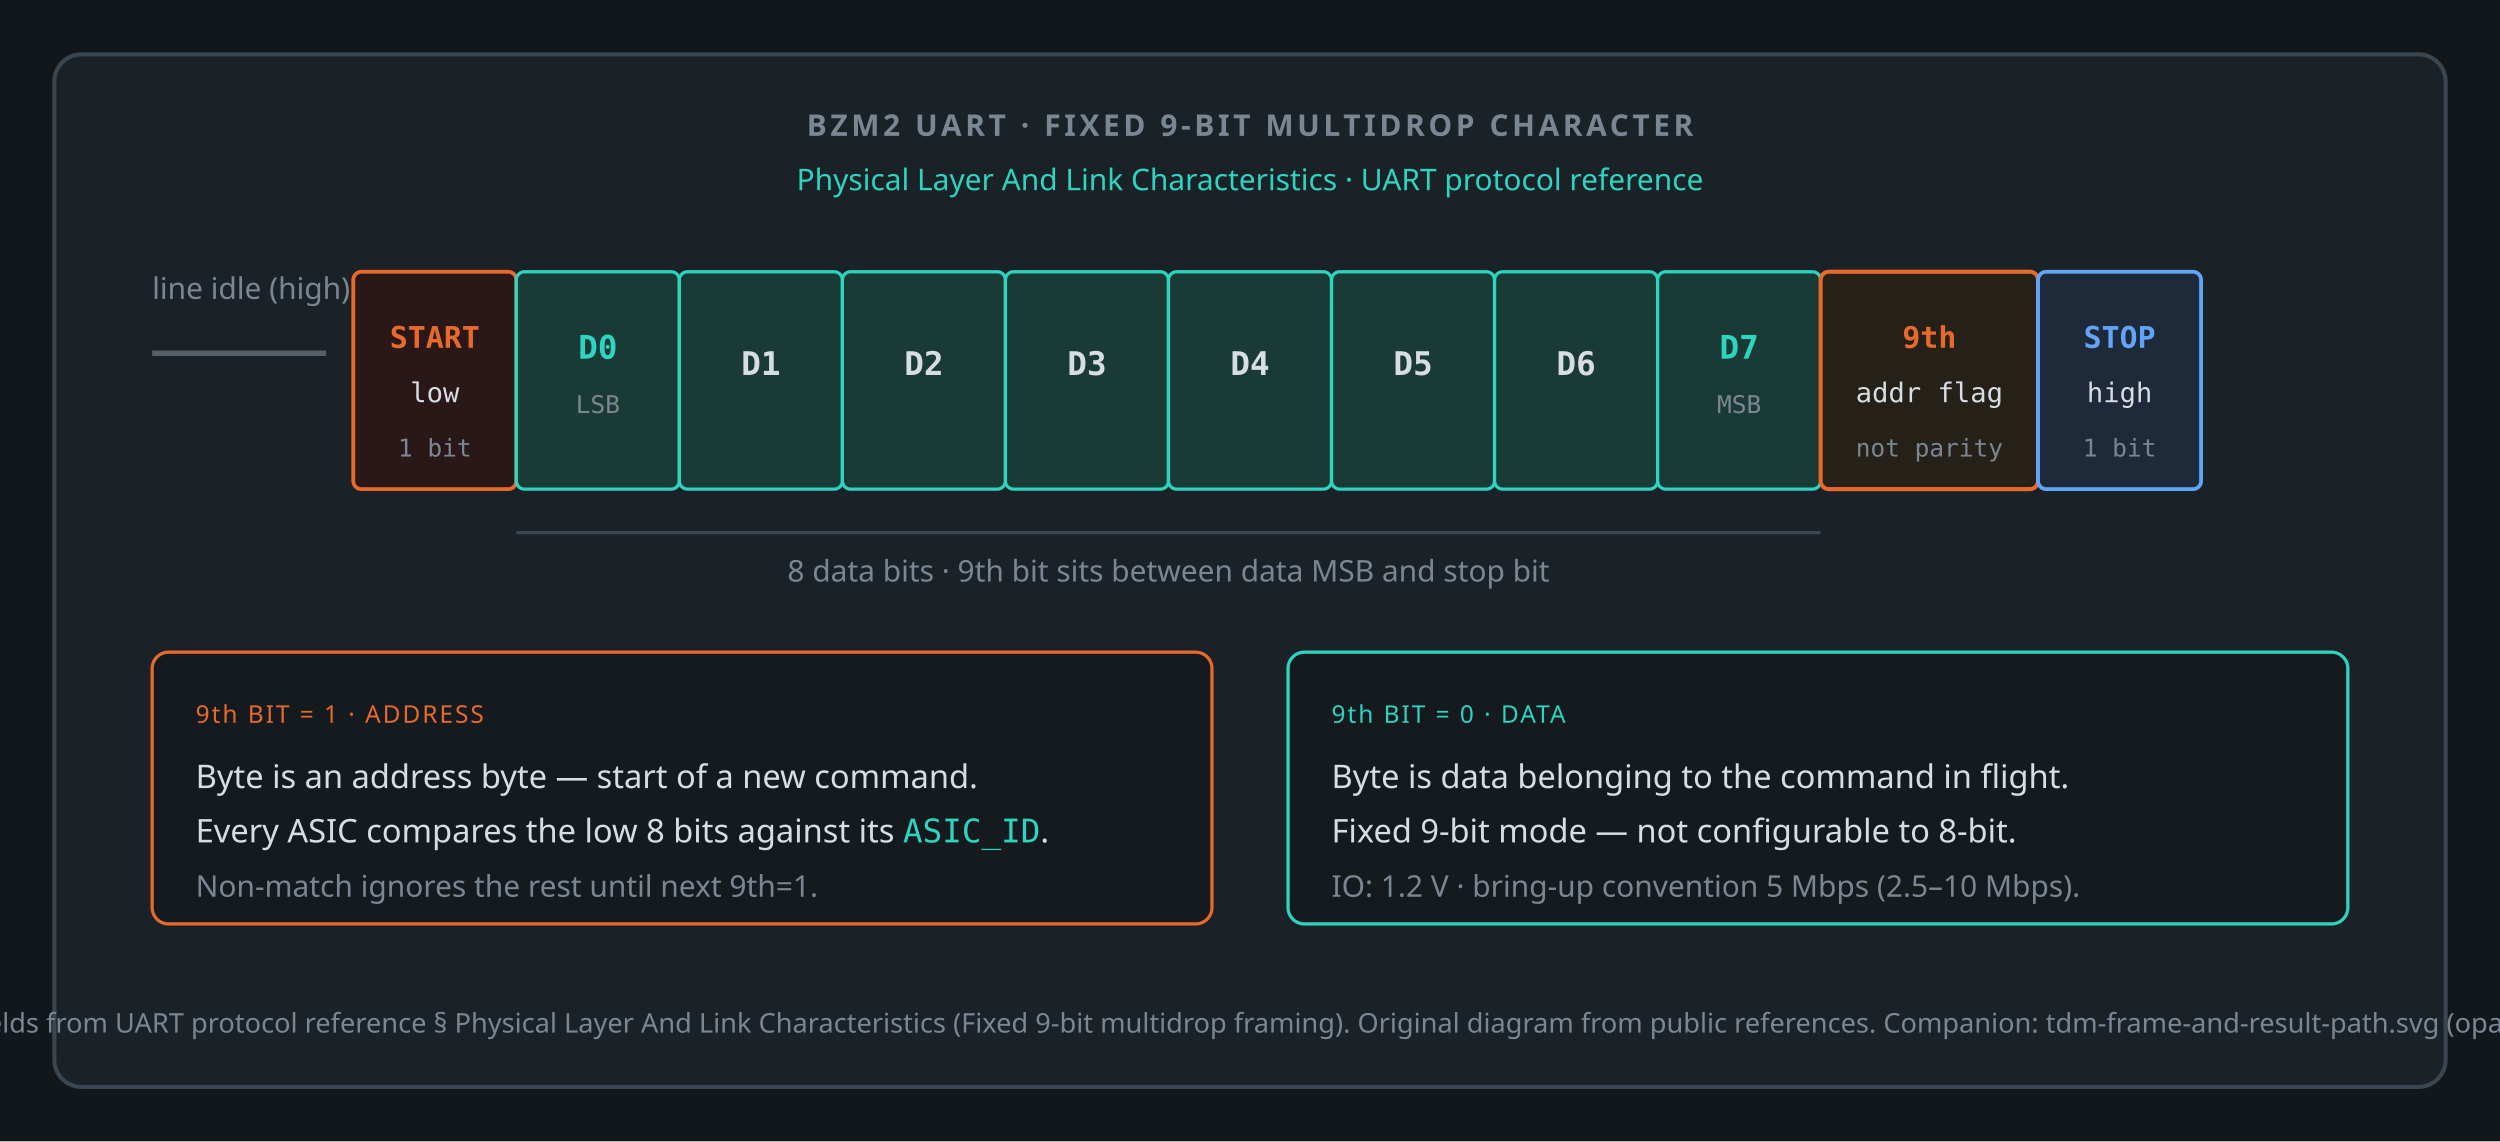
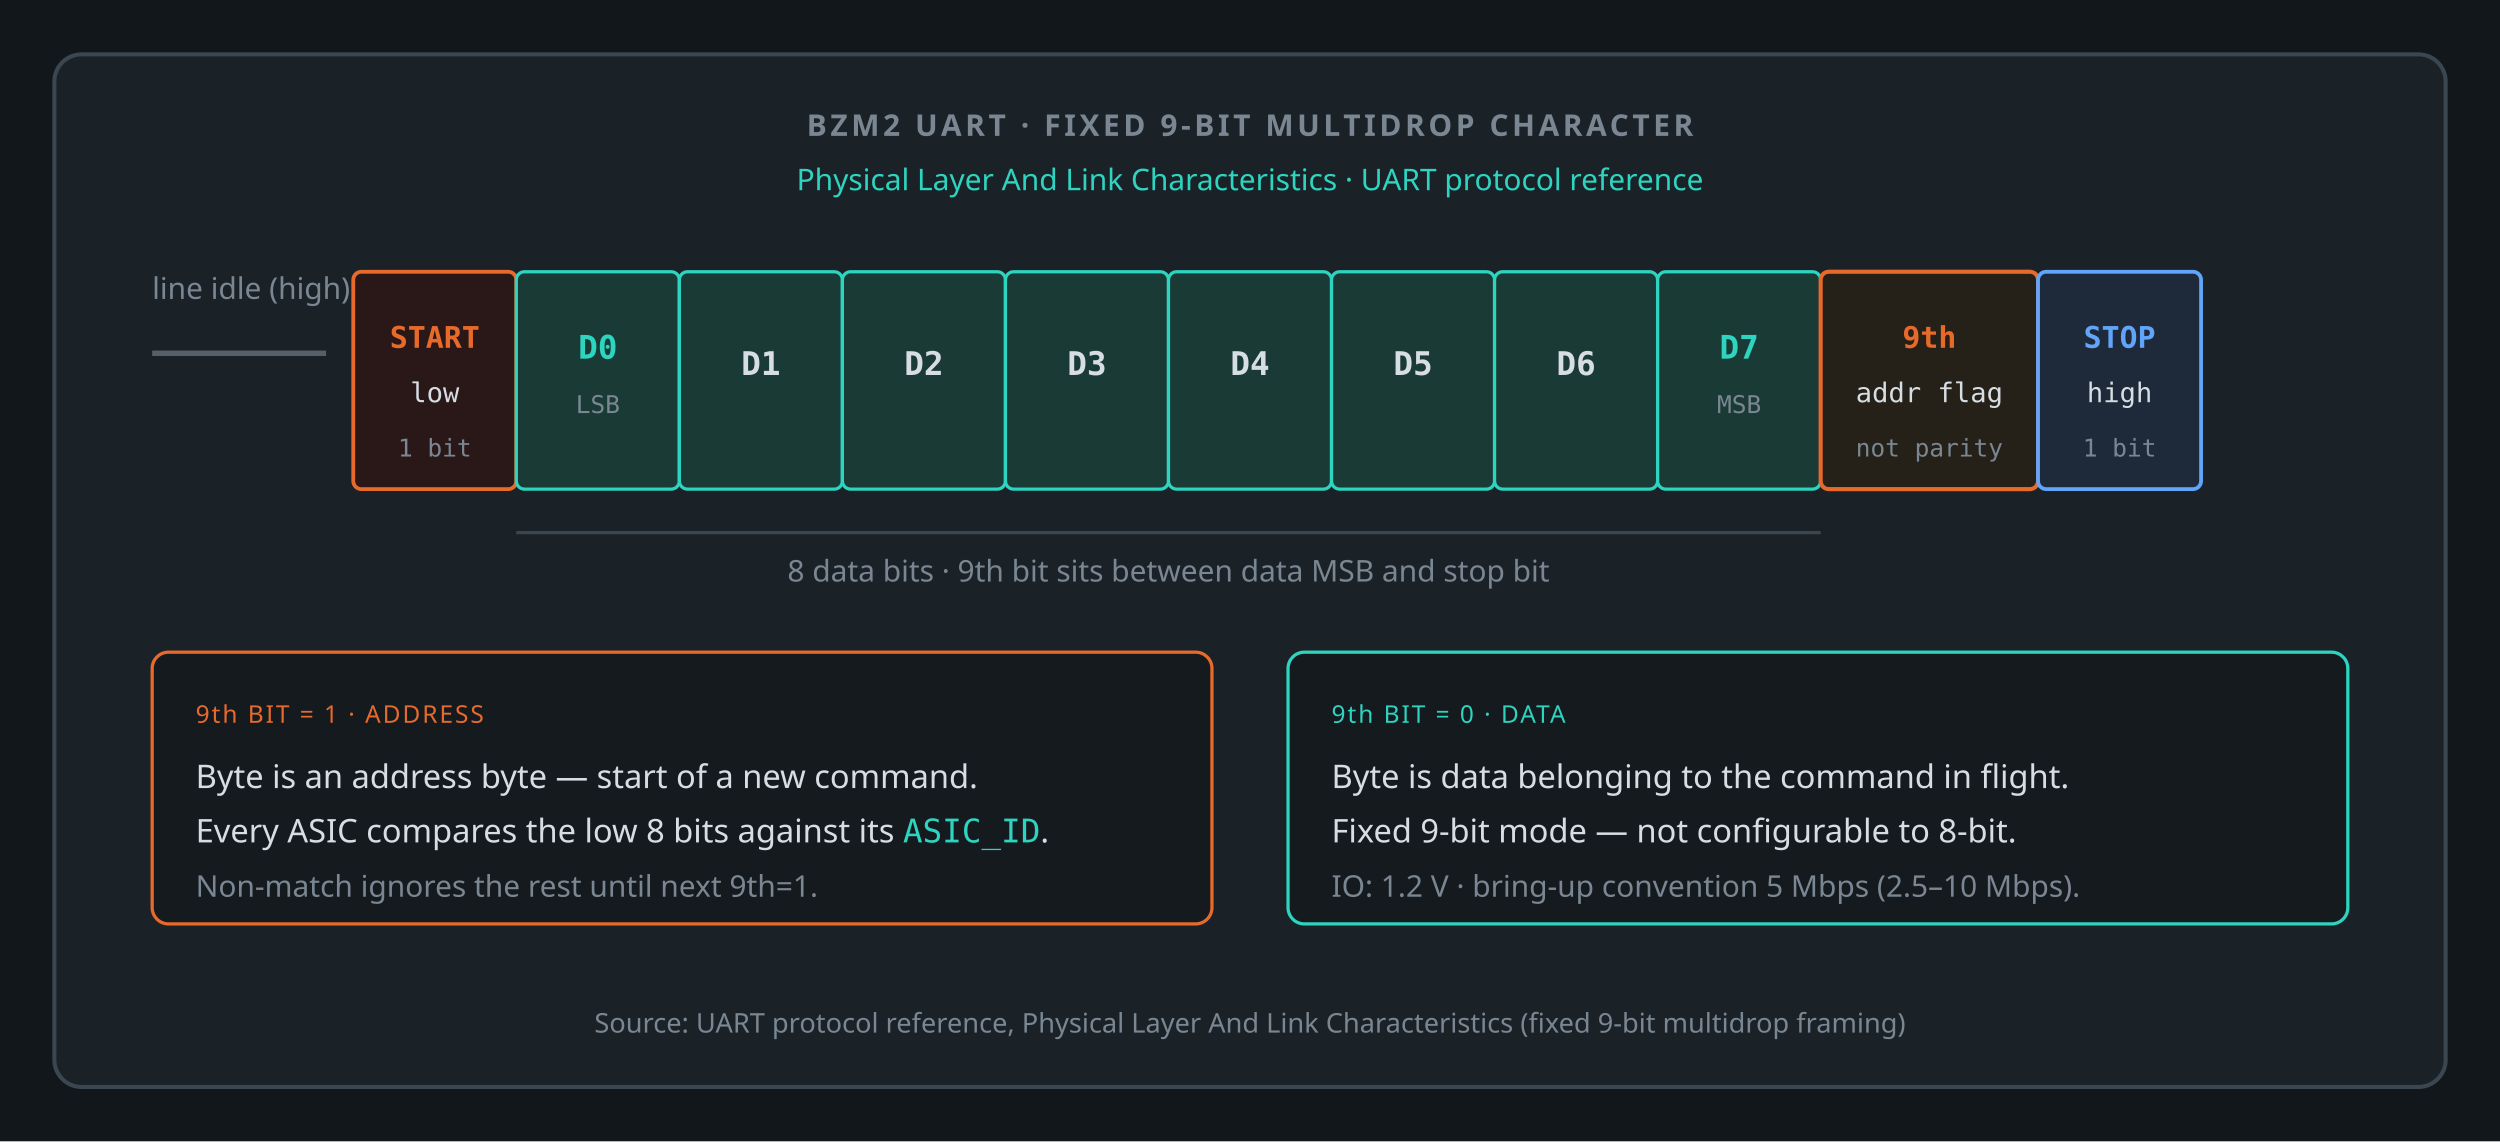
- <svg xmlns="http://www.w3.org/2000/svg" viewBox="0 0 920 420" role="img" aria-label="BZM2 UART 9-bit multidrop character frame from Physical Layer reference">
+ <svg xmlns="http://www.w3.org/2000/svg" viewBox="0 0 920 420" role="img" aria-label="BZM2 UART 9-bit multidrop character frame">
  <rect width="920" height="420" fill="#12171c" />
  <rect x="20" y="20" width="880" height="380" rx="10" fill="#1a2228" stroke="#3a4650" stroke-width="1.5" />
  <text x="460" y="50" text-anchor="middle" fill="#7a8792" font-family="Orbitron,sans-serif" font-size="11" font-weight="600" letter-spacing="0.12em">BZM2 UART · FIXED 9-BIT MULTIDROP CHARACTER</text>
  <text x="460" y="70" text-anchor="middle" fill="#2dd4bf" font-family="Ubuntu,sans-serif" font-size="11">Physical Layer And Link Characteristics · UART protocol reference</text>
  <text x="56" y="110" fill="#7a8792" font-family="Ubuntu,sans-serif" font-size="11">line idle (high)</text>
  <line x1="56" y1="130" x2="120" y2="130" stroke="#556069" stroke-width="2" />
  <g font-family="JetBrains Mono,monospace" font-size="12">
    <rect x="130" y="100" width="60" height="80" rx="3" fill="#2a1818" stroke="#E86A2B" stroke-width="1.4" />
    <text x="160" y="128" text-anchor="middle" fill="#E86A2B" font-size="11" font-weight="600">START</text>
    <text x="160" y="148" text-anchor="middle" fill="#d6dde3" font-size="10">low</text>
    <text x="160" y="168" text-anchor="middle" fill="#7a8792" font-size="9">1 bit</text>
    <rect x="190" y="100" width="60" height="80" rx="3" fill="#1a3a36" stroke="#2dd4bf" stroke-width="1.2" />
    <text x="220" y="132" text-anchor="middle" fill="#2dd4bf" font-weight="600">D0</text>
    <text x="220" y="152" text-anchor="middle" fill="#7a8792" font-size="9">LSB</text>
    <rect x="250" y="100" width="60" height="80" rx="3" fill="#1a3a36" stroke="#2dd4bf" stroke-width="1.2" />
    <text x="280" y="138" text-anchor="middle" fill="#d6dde3" font-weight="600">D1</text>
    <rect x="310" y="100" width="60" height="80" rx="3" fill="#1a3a36" stroke="#2dd4bf" stroke-width="1.2" />
    <text x="340" y="138" text-anchor="middle" fill="#d6dde3" font-weight="600">D2</text>
    <rect x="370" y="100" width="60" height="80" rx="3" fill="#1a3a36" stroke="#2dd4bf" stroke-width="1.2" />
    <text x="400" y="138" text-anchor="middle" fill="#d6dde3" font-weight="600">D3</text>
    <rect x="430" y="100" width="60" height="80" rx="3" fill="#1a3a36" stroke="#2dd4bf" stroke-width="1.2" />
    <text x="460" y="138" text-anchor="middle" fill="#d6dde3" font-weight="600">D4</text>
    <rect x="490" y="100" width="60" height="80" rx="3" fill="#1a3a36" stroke="#2dd4bf" stroke-width="1.2" />
    <text x="520" y="138" text-anchor="middle" fill="#d6dde3" font-weight="600">D5</text>
    <rect x="550" y="100" width="60" height="80" rx="3" fill="#1a3a36" stroke="#2dd4bf" stroke-width="1.2" />
    <text x="580" y="138" text-anchor="middle" fill="#d6dde3" font-weight="600">D6</text>
    <rect x="610" y="100" width="60" height="80" rx="3" fill="#1a3a36" stroke="#2dd4bf" stroke-width="1.2" />
    <text x="640" y="132" text-anchor="middle" fill="#2dd4bf" font-weight="600">D7</text>
    <text x="640" y="152" text-anchor="middle" fill="#7a8792" font-size="9">MSB</text>
    <rect x="670" y="100" width="80" height="80" rx="3" fill="#252018" stroke="#E86A2B" stroke-width="1.5" />
    <text x="710" y="128" text-anchor="middle" fill="#E86A2B" font-size="11" font-weight="600">9th</text>
    <text x="710" y="148" text-anchor="middle" fill="#d6dde3" font-size="10">addr flag</text>
    <text x="710" y="168" text-anchor="middle" fill="#7a8792" font-size="9">not parity</text>
    <rect x="750" y="100" width="60" height="80" rx="3" fill="#1e2a3a" stroke="#60a5fa" stroke-width="1.4" />
    <text x="780" y="128" text-anchor="middle" fill="#60a5fa" font-size="11" font-weight="600">STOP</text>
    <text x="780" y="148" text-anchor="middle" fill="#d6dde3" font-size="10">high</text>
    <text x="780" y="168" text-anchor="middle" fill="#7a8792" font-size="9">1 bit</text>
  </g>
  <line x1="190" y1="196" x2="670" y2="196" stroke="#3a4650" stroke-width="1.2" />
  <text x="430" y="214" text-anchor="middle" fill="#7a8792" font-family="Ubuntu,sans-serif" font-size="11">8 data bits · 9th bit sits between data MSB and stop bit</text>
  <rect x="56" y="240" width="390" height="100" rx="6" fill="#151a1f" stroke="#E86A2B" stroke-width="1.2" />
  <text x="72" y="266" fill="#E86A2B" font-family="Orbitron,sans-serif" font-size="9" letter-spacing="0.08em">9th BIT = 1 · ADDRESS</text>
  <text x="72" y="290" fill="#d6dde3" font-family="Ubuntu,sans-serif" font-size="12">Byte is an address byte — start of a new command.</text>
  <text x="72" y="310" fill="#d6dde3" font-family="Ubuntu,sans-serif" font-size="12">Every ASIC compares the low 8 bits against its <tspan font-family="JetBrains Mono,monospace" fill="#2dd4bf">ASIC_ID</tspan>.</text>
  <text x="72" y="330" fill="#7a8792" font-family="Ubuntu,sans-serif" font-size="11">Non-match ignores the rest until next 9th=1.</text>
  <rect x="474" y="240" width="390" height="100" rx="6" fill="#151a1f" stroke="#2dd4bf" stroke-width="1.2" />
  <text x="490" y="266" fill="#2dd4bf" font-family="Orbitron,sans-serif" font-size="9" letter-spacing="0.08em">9th BIT = 0 · DATA</text>
  <text x="490" y="290" fill="#d6dde3" font-family="Ubuntu,sans-serif" font-size="12">Byte is data belonging to the command in flight.</text>
  <text x="490" y="310" fill="#d6dde3" font-family="Ubuntu,sans-serif" font-size="12">Fixed 9-bit mode — not configurable to 8-bit.</text>
  <text x="490" y="330" fill="#7a8792" font-family="Ubuntu,sans-serif" font-size="11">IO: 1.2 V · bring-up convention 5 Mbps (2.5–10 Mbps).</text>
-   <text x="460" y="380" text-anchor="middle" fill="#7a8792" font-family="Ubuntu,sans-serif" font-size="10">Caption: bit fields from UART protocol reference § Physical Layer And Link Characteristics (Fixed 9-bit multidrop framing). Original diagram from public references. Companion: tdm-frame-and-result-path.svg (opaque slot; #13).</text>
+   <text x="460" y="380" text-anchor="middle" fill="#7a8792" font-family="Ubuntu,sans-serif" font-size="10">Source: UART protocol reference, Physical Layer And Link Characteristics (fixed 9-bit multidrop framing)</text>
</svg>
